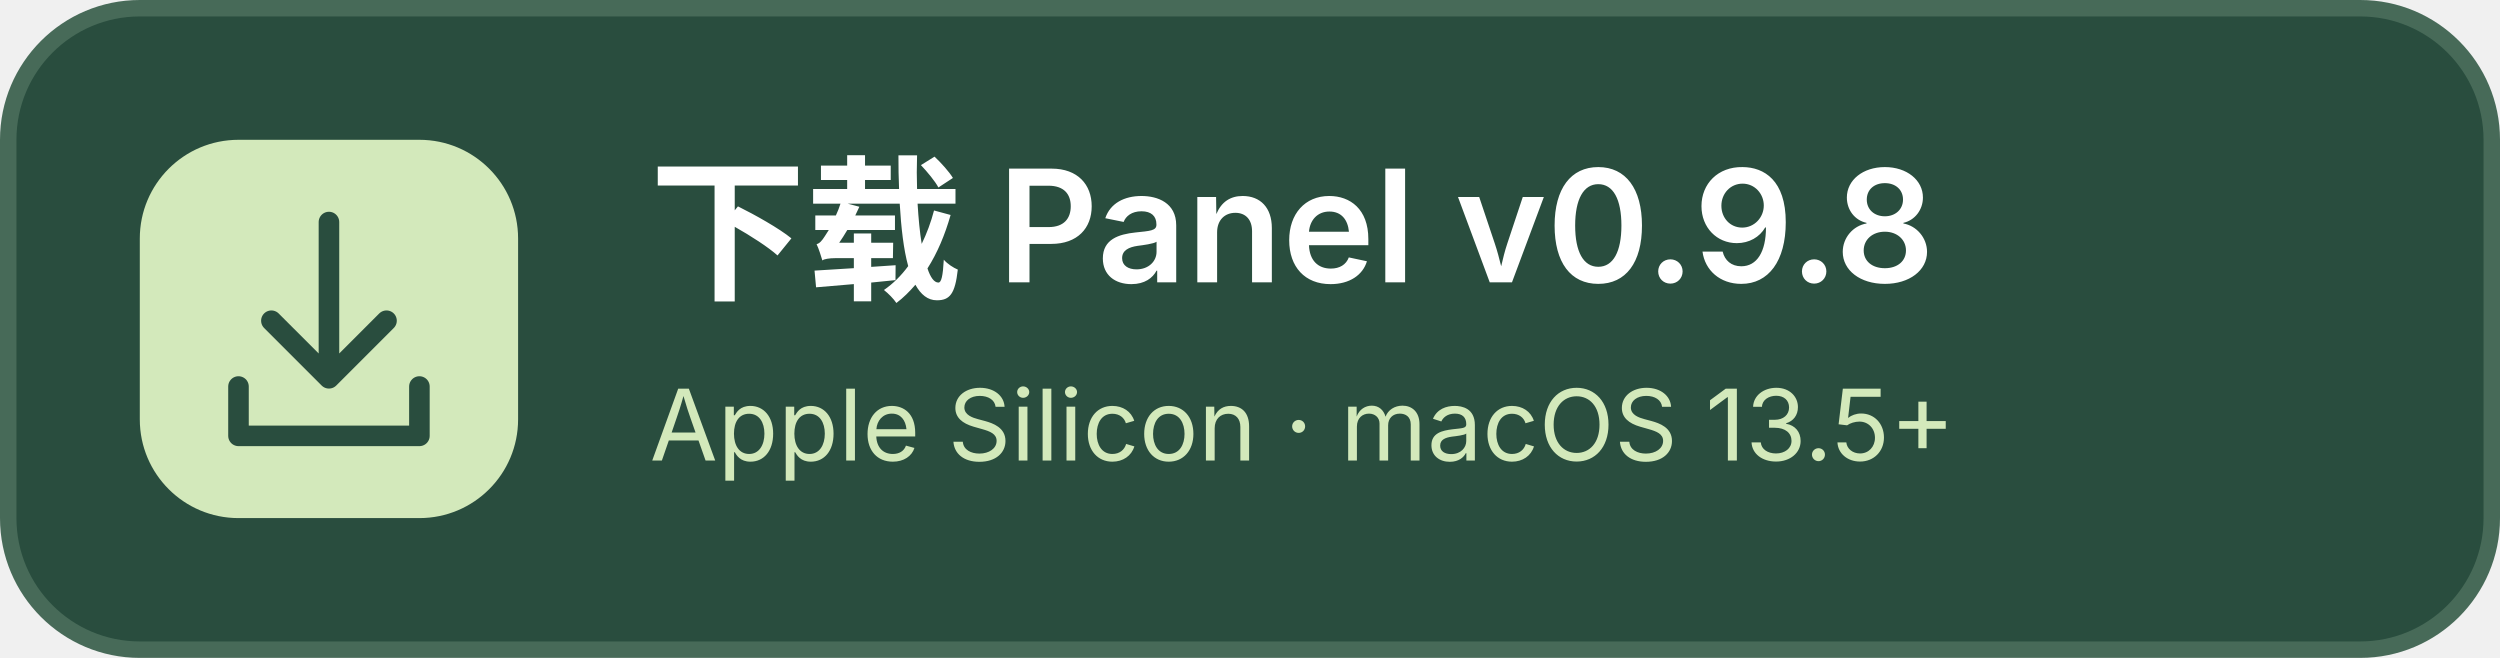
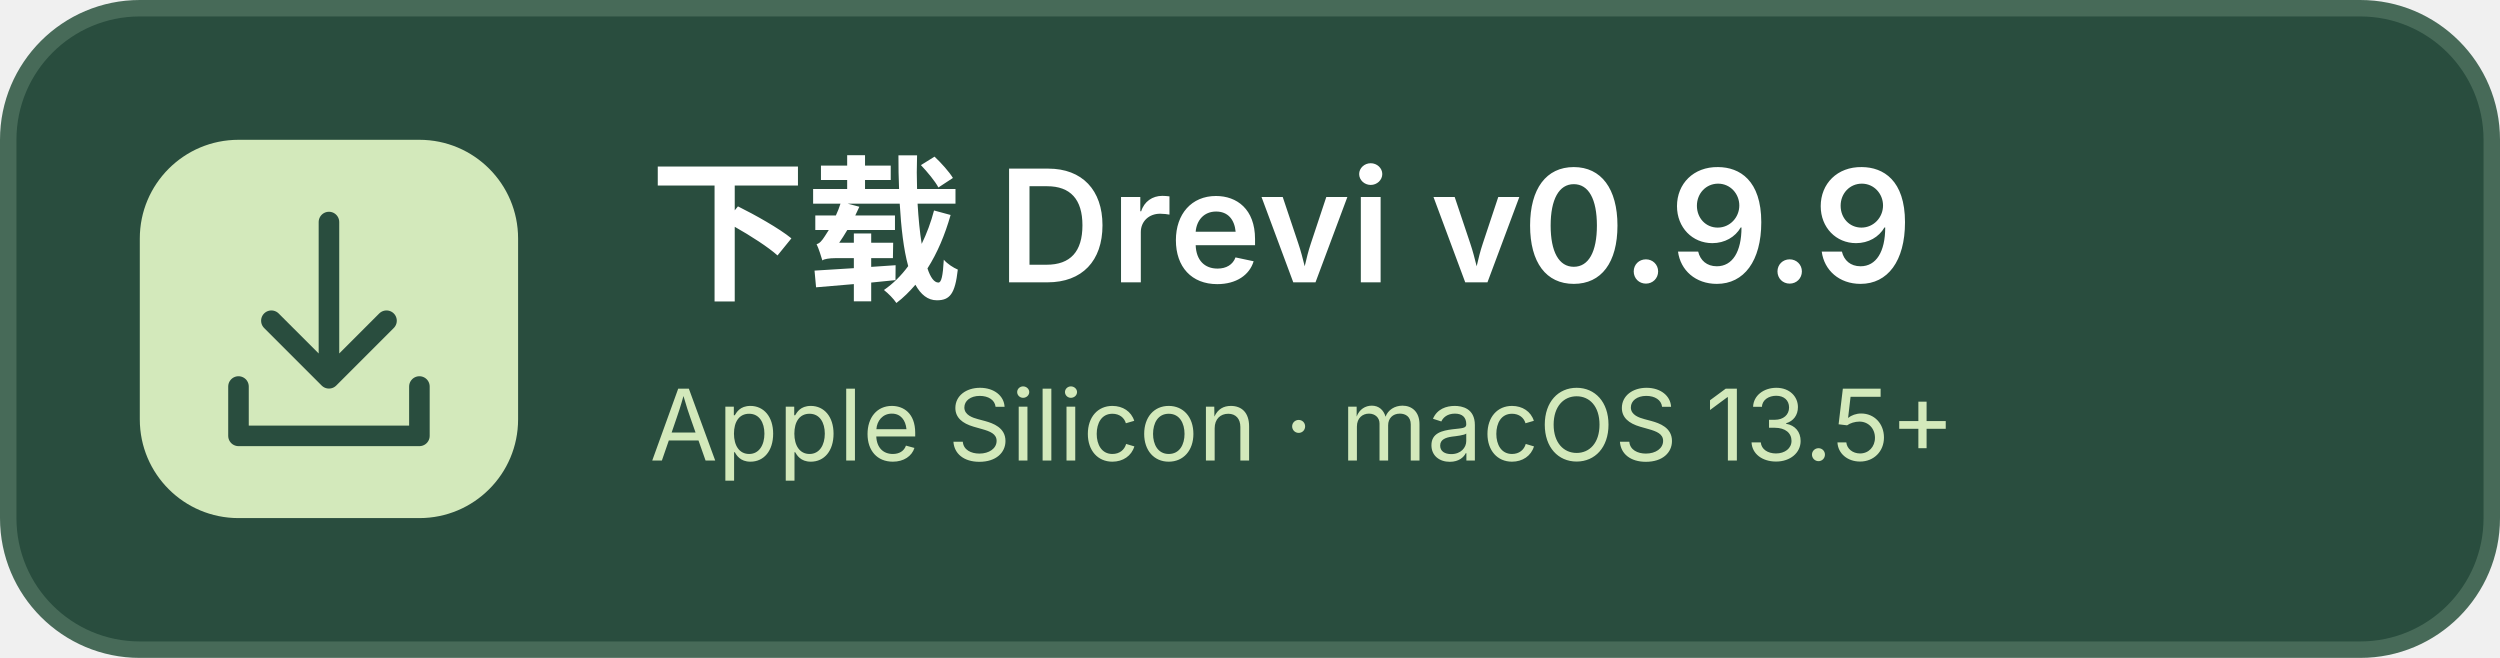
<svg xmlns="http://www.w3.org/2000/svg" width="304" height="80" viewBox="0 0 304 80" role="img" aria-labelledby="title description">
  <rect x="1" y="1" width="302" height="78" rx="16" fill="#294d3e" stroke="#476a58" stroke-width="2" />
  <rect x="17" y="17" width="46" height="46" rx="12" fill="#d3e9bb" />
  <g fill="none" stroke="#294d3e" stroke-width="2.5" stroke-linecap="round" stroke-linejoin="round">
    <path d="M40 27v19m-7-7 7 7 7-7" />
    <path d="M29 47v6h22v-6" />
  </g>
  <g font-family="-apple-system, BlinkMacSystemFont, 'Segoe UI', 'PingFang SC', 'Microsoft YaHei', sans-serif">
-     <text x="79" y="35" fill="#ffffff" font-size="19" font-weight="600">下载 Panel v0.9.8</text>
+     <text x="79" y="35" fill="#ffffff" font-size="19" font-weight="600">下载 Drevi v0.9.9</text>
    <text x="79" y="56" fill="#d3e9bb" font-size="12">Apple Silicon · macOS 13.5+</text>
  </g>
</svg>
